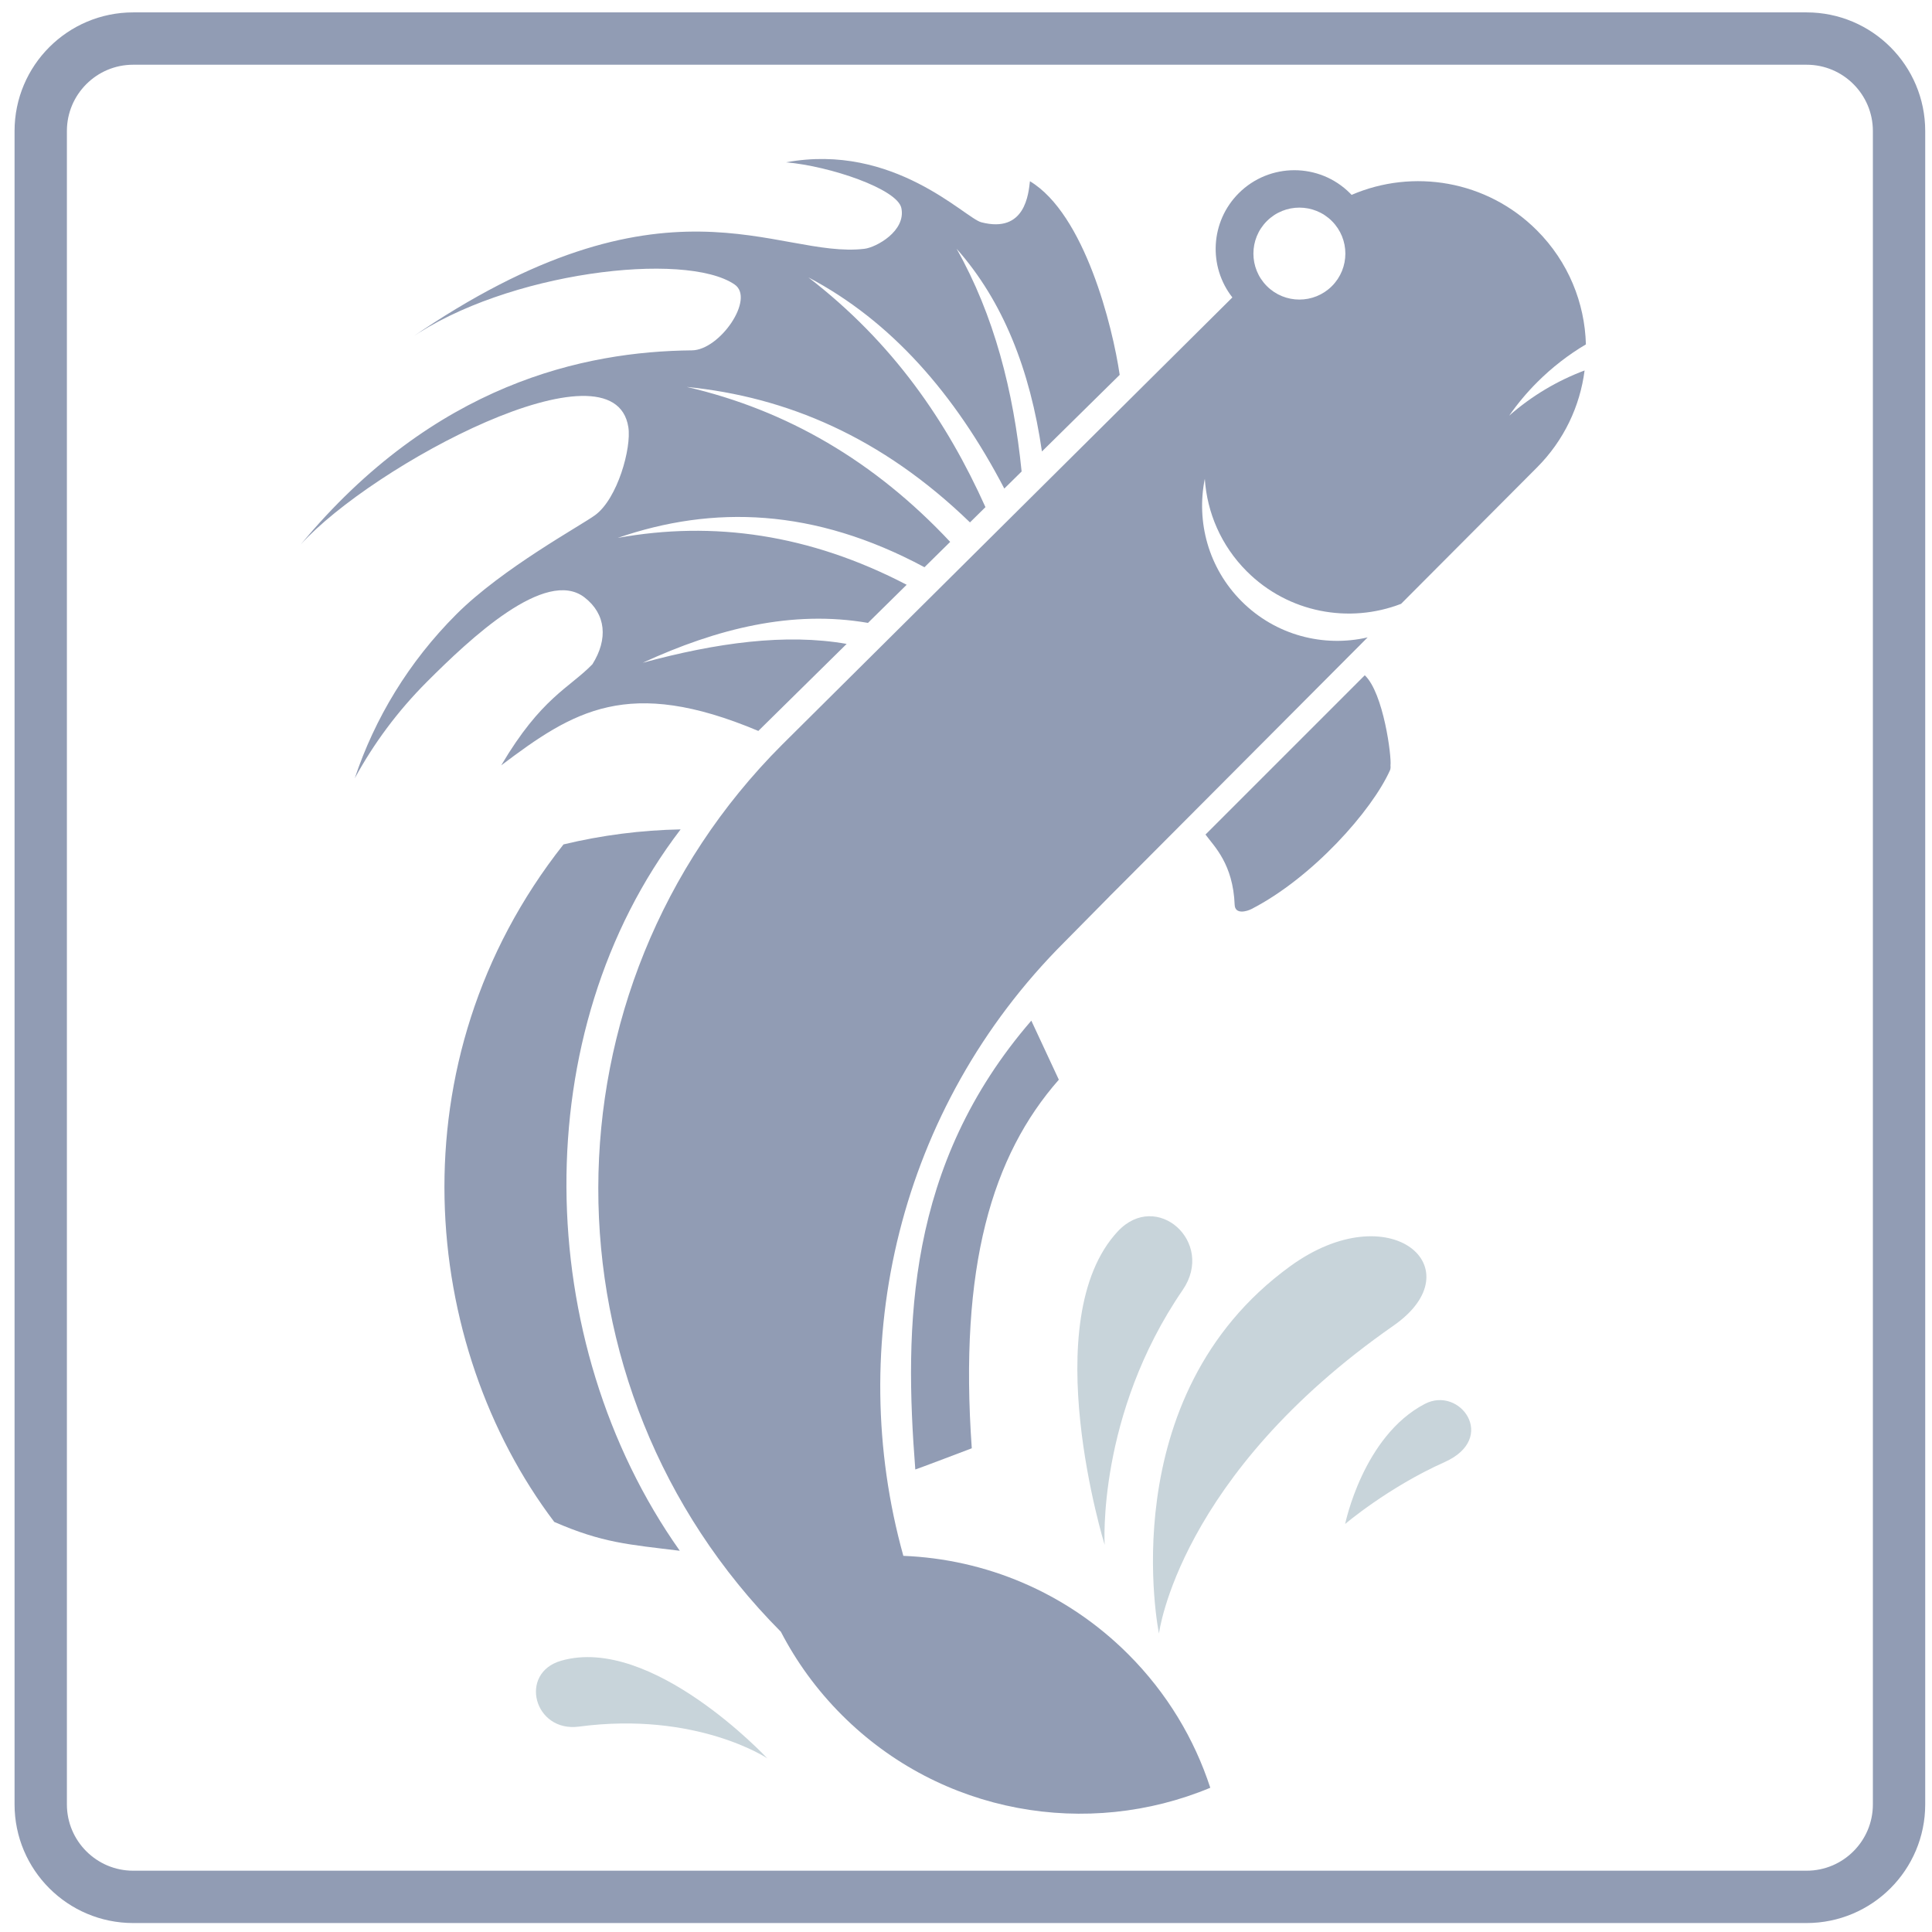
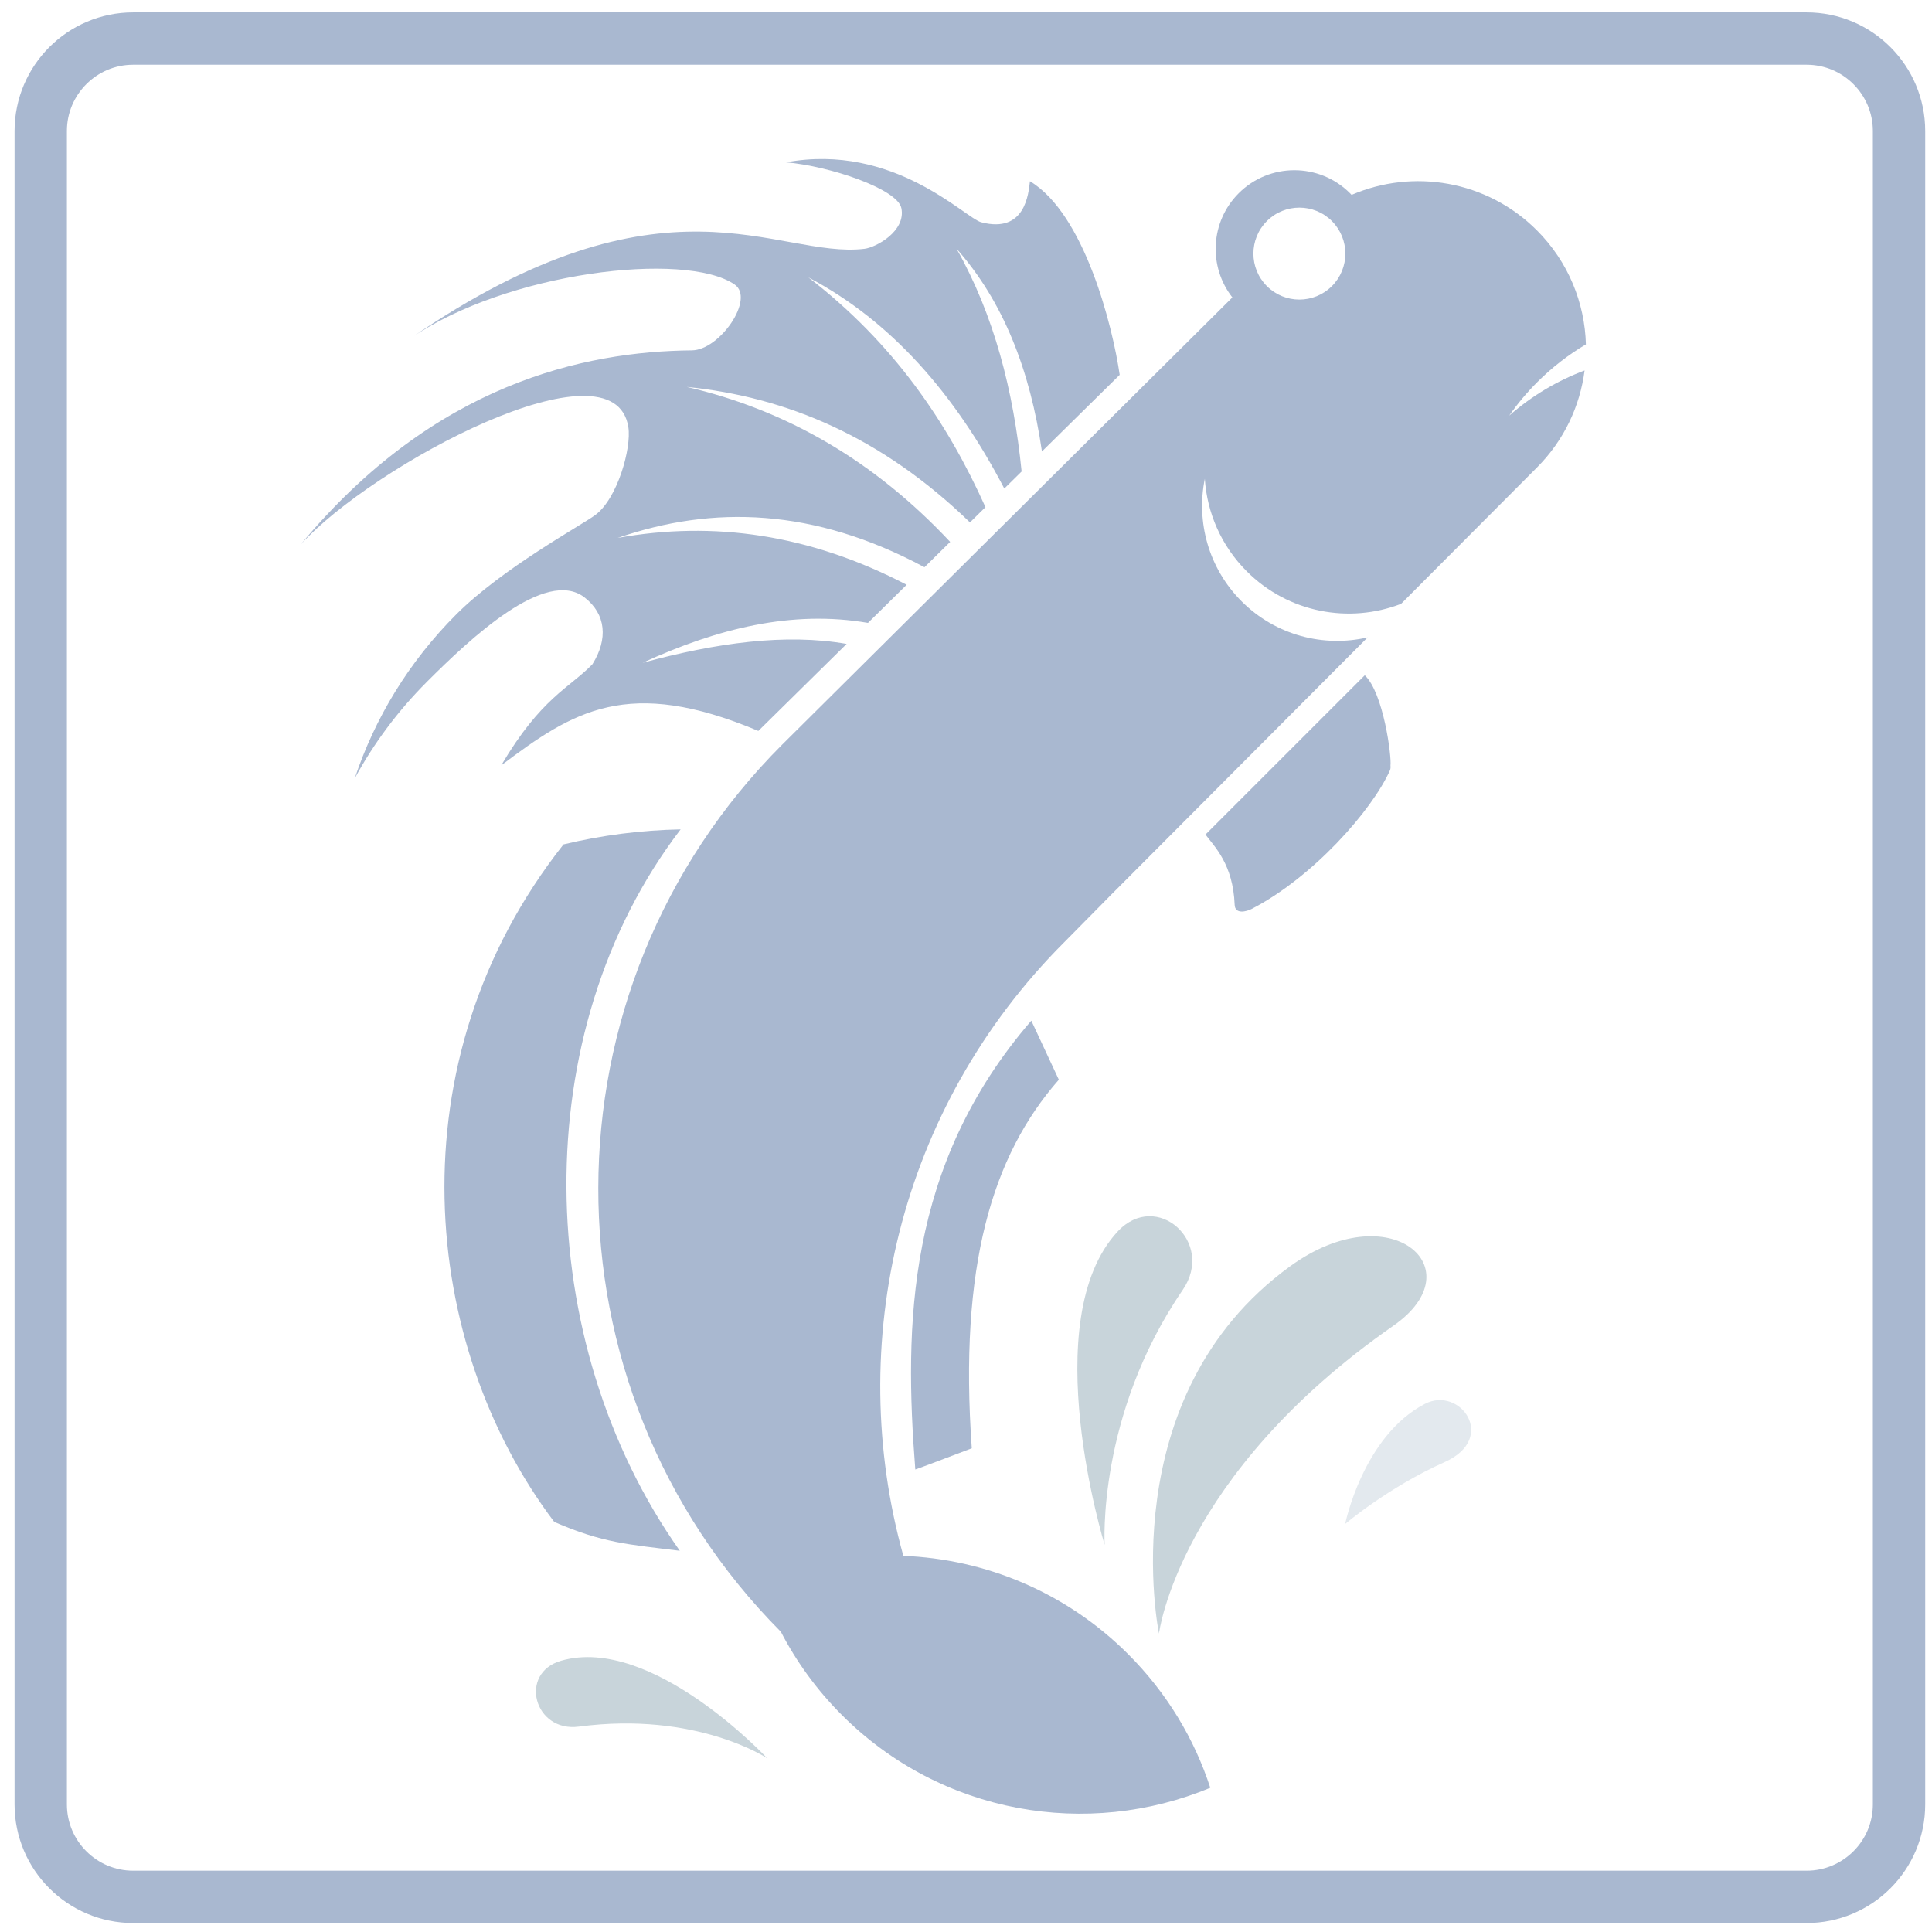
<svg xmlns="http://www.w3.org/2000/svg" width="100%" height="100%" viewBox="0 0 2134 2134" version="1.1" xml:space="preserve" style="fill-rule:evenodd;clip-rule:evenodd;stroke-linecap:round;stroke-linejoin:round;stroke-miterlimit:1.5;">
  <g id="Layer5">
    <g>
      <path d="M639.447,1907.14c-49.576,6.569 -66.93,-59.111 -19.734,-72.747c100.246,-28.963 227.79,107.769 227.79,107.769c0,-0 -78.177,-52.23 -208.056,-35.022Z" style="fill:#c8d4da;" />
      <path d="M1306.35,1424.85c36.232,-52.855 -28.779,-110.745 -71.709,-64.705c-91.186,97.79 -14.484,346.263 -14.484,346.263c0,0 -8.729,-143.089 86.193,-281.558Z" style="fill:#c8d4da;" />
      <path d="M1539.2,1464.25c90.677,-63.189 -3.75,-145.708 -114.098,-65.635c-198.75,144.22 -144.958,405.732 -144.958,405.732c0,-0 21.497,-174.554 259.056,-340.097Z" style="fill:#c8d4da;" />
-       <path d="M1595.71,1614.93c59.026,-26.404 16.886,-84.393 -21.795,-64.295c-68.425,35.553 -88.117,132.684 -88.117,132.684c-0,0 47.303,-40.382 109.912,-68.389Z" style="fill:#c8d4da;" />
+       <path d="M1595.71,1614.93c59.026,-26.404 16.886,-84.393 -21.795,-64.295c-68.425,35.553 -88.117,132.684 -88.117,132.684c-0,0 47.303,-40.382 109.912,-68.389Z" style="fill:#e3e9ee;" />
    </g>
    <g>
-       <path d="M622.434,932.692c42.497,-10.214 85.895,-15.745 129.344,-16.588c-171.343,223.911 -164.655,565.223 -0.906,796.811c-56.881,-6.989 -85.28,-8.648 -138.644,-31.854c-147.384,-194.712 -179.204,-508.564 10.206,-748.369Z" style="fill:#919cb4;" />
-       <path d="M1011,1623.13c-12.385,-158.8 -9.862,-336.133 128.144,-495.762c0.001,0.001 30.394,65.225 30.394,65.225c-73.814,83.925 -110.397,206.316 -96.16,407.121c0.001,0.025 -62.357,23.687 -62.378,23.416Z" style="fill:#919cb4;" />
-       <path d="M837.624,807.351c-143.898,-60.542 -204.297,-22.099 -284,38.018c44.213,-74.935 75.288,-85.401 100.738,-111.674c17.397,-27.7 15.096,-55.381 -8.703,-73.805c-43.069,-33.34 -127.094,46.201 -173.921,93.028c-32.417,32.417 -59.051,68.441 -79.903,106.793c22.125,-66.248 59.546,-128.501 112.261,-181.215c50.951,-50.952 137.894,-98.165 153.329,-109.564c24.788,-18.306 40.211,-74.22 36.616,-97.132c-15.747,-100.375 -282.33,41.703 -361.953,129.708c147.609,-177.977 313.545,-213.397 432.178,-214.519c30.845,-0.292 69.959,-57.172 47.135,-72.764c-54.487,-37.223 -252.183,-13.882 -358.713,59.992c282.63,-194.825 405.005,-87.764 502.203,-99.412c12.787,-1.532 46.039,-19.558 40.705,-45.012c-4.409,-21.038 -78.837,-46.353 -127.359,-50.507c118.982,-21.933 197.701,61.547 215.564,66.2c48.889,12.734 52.216,-31.898 53.829,-45.296c60.434,36.228 91.419,160.646 99.132,213.86l-85.884,84.628c-13.094,-90.261 -43.023,-166.182 -94.288,-223.927c41.511,73.615 62.848,156.878 71.842,246.045l-19.124,18.844c-54.633,-104.689 -125.033,-185.122 -216.423,-233.262c93.491,72.019 153.014,159.135 195.604,253.777l-17.105,16.854c-97.481,-94.401 -202.615,-138.636 -312.82,-149.627c110.313,25.495 207.511,82.053 290.963,171.165l-28.401,27.986c-122.07,-65.521 -233.741,-68.648 -338.846,-32.378c105.708,-19.105 212.06,-4.067 319.181,51.755l-42.739,42.114c-83.73,-14.453 -166.511,6.179 -248.826,44.042c81.417,-22.127 157.995,-32.64 225.273,-20.833l-97.545,96.118Z" style="fill:#919cb4;" />
-       <path d="M1507.47,745.867c20.744,19.574 29.803,90.107 28.39,99.683c0.207,1.727 0.108,3.392 -0.409,4.974c-20.017,44.954 -85.892,118.977 -153.131,153.547c-5.216,2.682 -18.13,6.265 -18.56,-4.631c-1.785,-45.108 -22.409,-64.279 -32.227,-77.635l175.937,-175.938Z" style="fill:#919cb4;" />
-       <path d="M1227.08,988.556c-12.872,13.089 -42.501,43.141 -51.688,52.328c-183.381,183.381 -242.583,444.217 -177.593,677.636c90.295,3.584 179.535,39.816 248.412,108.694c42.827,42.827 73.033,93.526 90.618,147.465c-135.204,56.376 -296.988,29.599 -406.911,-80.324c-27.769,-27.769 -50.231,-58.847 -67.388,-91.972c-269.384,-270.963 -268.898,-709.591 1.422,-979.911c13.673,-13.672 497.271,-493.95 497.271,-493.95c-26.749,-34.102 -24.418,-83.656 6.995,-115.069c33.932,-33.931 89.027,-33.931 122.958,-0c0.591,0.59 1.171,1.187 1.744,1.794c67.712,-29.2 149.332,-16.161 204.608,39.115c34.89,34.889 52.952,80.275 54.186,126.03c-19.196,11.356 -37.286,25.277 -53.774,41.766c-11.586,11.585 -21.904,23.961 -30.952,36.952c25.152,-22.075 53.425,-38.712 83.275,-49.905c-5.042,39.25 -22.62,77.185 -52.735,107.301l-149.938,150.449c-57.114,22.109 -124.427,10.134 -170.483,-35.921c-28.423,-28.424 -43.866,-64.944 -46.328,-102.174c-9.626,47.41 3.93,98.604 40.666,135.34c37.737,37.738 90.732,51.014 139.195,39.83l-283.56,284.526Zm-0,-0l-7.77,7.797c17.493,-17.719 16.377,-16.549 7.77,-7.797Zm172.249,-744.364c19.823,-19.822 52.01,-19.822 71.833,0c19.823,19.823 19.823,52.011 -0,71.834c-19.823,19.823 -52.01,19.823 -71.833,-0c-19.823,-19.823 -19.823,-52.011 -0,-71.834Z" style="fill:#919cb4;" />
+       <path d="M622.434,932.692c42.497,-10.214 85.895,-15.745 129.344,-16.588c-171.343,223.911 -164.655,565.223 -0.906,796.811c-56.881,-6.989 -85.28,-8.648 -138.644,-31.854c-147.384,-194.712 -179.204,-508.564 10.206,-748.369Z" style="fill:#a9b8d0;" />
+       <path d="M1011,1623.13c-12.385,-158.8 -9.862,-336.133 128.144,-495.762c0.001,0.001 30.394,65.225 30.394,65.225c-73.814,83.925 -110.397,206.316 -96.16,407.121c0.001,0.025 -62.357,23.687 -62.378,23.416Z" style="fill:#a9b8d0;" />
+       <path d="M837.624,807.351c-143.898,-60.542 -204.297,-22.099 -284,38.018c44.213,-74.935 75.288,-85.401 100.738,-111.674c17.397,-27.7 15.096,-55.381 -8.703,-73.805c-43.069,-33.34 -127.094,46.201 -173.921,93.028c-32.417,32.417 -59.051,68.441 -79.903,106.793c22.125,-66.248 59.546,-128.501 112.261,-181.215c50.951,-50.952 137.894,-98.165 153.329,-109.564c24.788,-18.306 40.211,-74.22 36.616,-97.132c-15.747,-100.375 -282.33,41.703 -361.953,129.708c147.609,-177.977 313.545,-213.397 432.178,-214.519c30.845,-0.292 69.959,-57.172 47.135,-72.764c-54.487,-37.223 -252.183,-13.882 -358.713,59.992c282.63,-194.825 405.005,-87.764 502.203,-99.412c12.787,-1.532 46.039,-19.558 40.705,-45.012c-4.409,-21.038 -78.837,-46.353 -127.359,-50.507c118.982,-21.933 197.701,61.547 215.564,66.2c48.889,12.734 52.216,-31.898 53.829,-45.296c60.434,36.228 91.419,160.646 99.132,213.86l-85.884,84.628c-13.094,-90.261 -43.023,-166.182 -94.288,-223.927c41.511,73.615 62.848,156.878 71.842,246.045l-19.124,18.844c-54.633,-104.689 -125.033,-185.122 -216.423,-233.262c93.491,72.019 153.014,159.135 195.604,253.777l-17.105,16.854c-97.481,-94.401 -202.615,-138.636 -312.82,-149.627c110.313,25.495 207.511,82.053 290.963,171.165l-28.401,27.986c-122.07,-65.521 -233.741,-68.648 -338.846,-32.378c105.708,-19.105 212.06,-4.067 319.181,51.755l-42.739,42.114c-83.73,-14.453 -166.511,6.179 -248.826,44.042c81.417,-22.127 157.995,-32.64 225.273,-20.833l-97.545,96.118Z" style="fill:#a9b8d0;" />
+       <path d="M1507.47,745.867c20.744,19.574 29.803,90.107 28.39,99.683c0.207,1.727 0.108,3.392 -0.409,4.974c-20.017,44.954 -85.892,118.977 -153.131,153.547c-5.216,2.682 -18.13,6.265 -18.56,-4.631c-1.785,-45.108 -22.409,-64.279 -32.227,-77.635l175.937,-175.938Z" style="fill:#a9b8d0;" />
+       <path d="M1227.08,988.556c-12.872,13.089 -42.501,43.141 -51.688,52.328c-183.381,183.381 -242.583,444.217 -177.593,677.636c90.295,3.584 179.535,39.816 248.412,108.694c42.827,42.827 73.033,93.526 90.618,147.465c-135.204,56.376 -296.988,29.599 -406.911,-80.324c-27.769,-27.769 -50.231,-58.847 -67.388,-91.972c-269.384,-270.963 -268.898,-709.591 1.422,-979.911c13.673,-13.672 497.271,-493.95 497.271,-493.95c-26.749,-34.102 -24.418,-83.656 6.995,-115.069c33.932,-33.931 89.027,-33.931 122.958,-0c0.591,0.59 1.171,1.187 1.744,1.794c67.712,-29.2 149.332,-16.161 204.608,39.115c34.89,34.889 52.952,80.275 54.186,126.03c-19.196,11.356 -37.286,25.277 -53.774,41.766c-11.586,11.585 -21.904,23.961 -30.952,36.952c25.152,-22.075 53.425,-38.712 83.275,-49.905c-5.042,39.25 -22.62,77.185 -52.735,107.301l-149.938,150.449c-57.114,22.109 -124.427,10.134 -170.483,-35.921c-28.423,-28.424 -43.866,-64.944 -46.328,-102.174c-9.626,47.41 3.93,98.604 40.666,135.34c37.737,37.738 90.732,51.014 139.195,39.83l-283.56,284.526Zm-0,-0l-7.77,7.797c17.493,-17.719 16.377,-16.549 7.77,-7.797Zm172.249,-744.364c19.823,-19.822 52.01,-19.822 71.833,0c19.823,19.823 19.823,52.011 -0,71.834c-19.823,19.823 -52.01,19.823 -71.833,-0c-19.823,-19.823 -19.823,-52.011 -0,-71.834Z" style="fill:#a9b8d0;" />
    </g>
-     <path d="M2097.6,144.706c0,-56.362 -45.759,-102.121 -102.121,-102.121l-1848.37,-0c-56.362,-0 -102.121,45.759 -102.121,102.121l0,1848.37c0,56.362 45.759,102.121 102.121,102.121l1848.37,0c56.362,0 102.121,-45.759 102.121,-102.121l0,-1848.37Z" style="fill:none;stroke:#919cb4;stroke-width:57.81px;" />
+     <path d="M2097.6,144.706c0,-56.362 -45.759,-102.121 -102.121,-102.121l-1848.37,-0c-56.362,-0 -102.121,45.759 -102.121,102.121l0,1848.37c0,56.362 45.759,102.121 102.121,102.121l1848.37,0c56.362,0 102.121,-45.759 102.121,-102.121l0,-1848.37Z" style="fill:none;stroke:#a9b8d0;stroke-width:57.81px;" />
  </g>
</svg>
